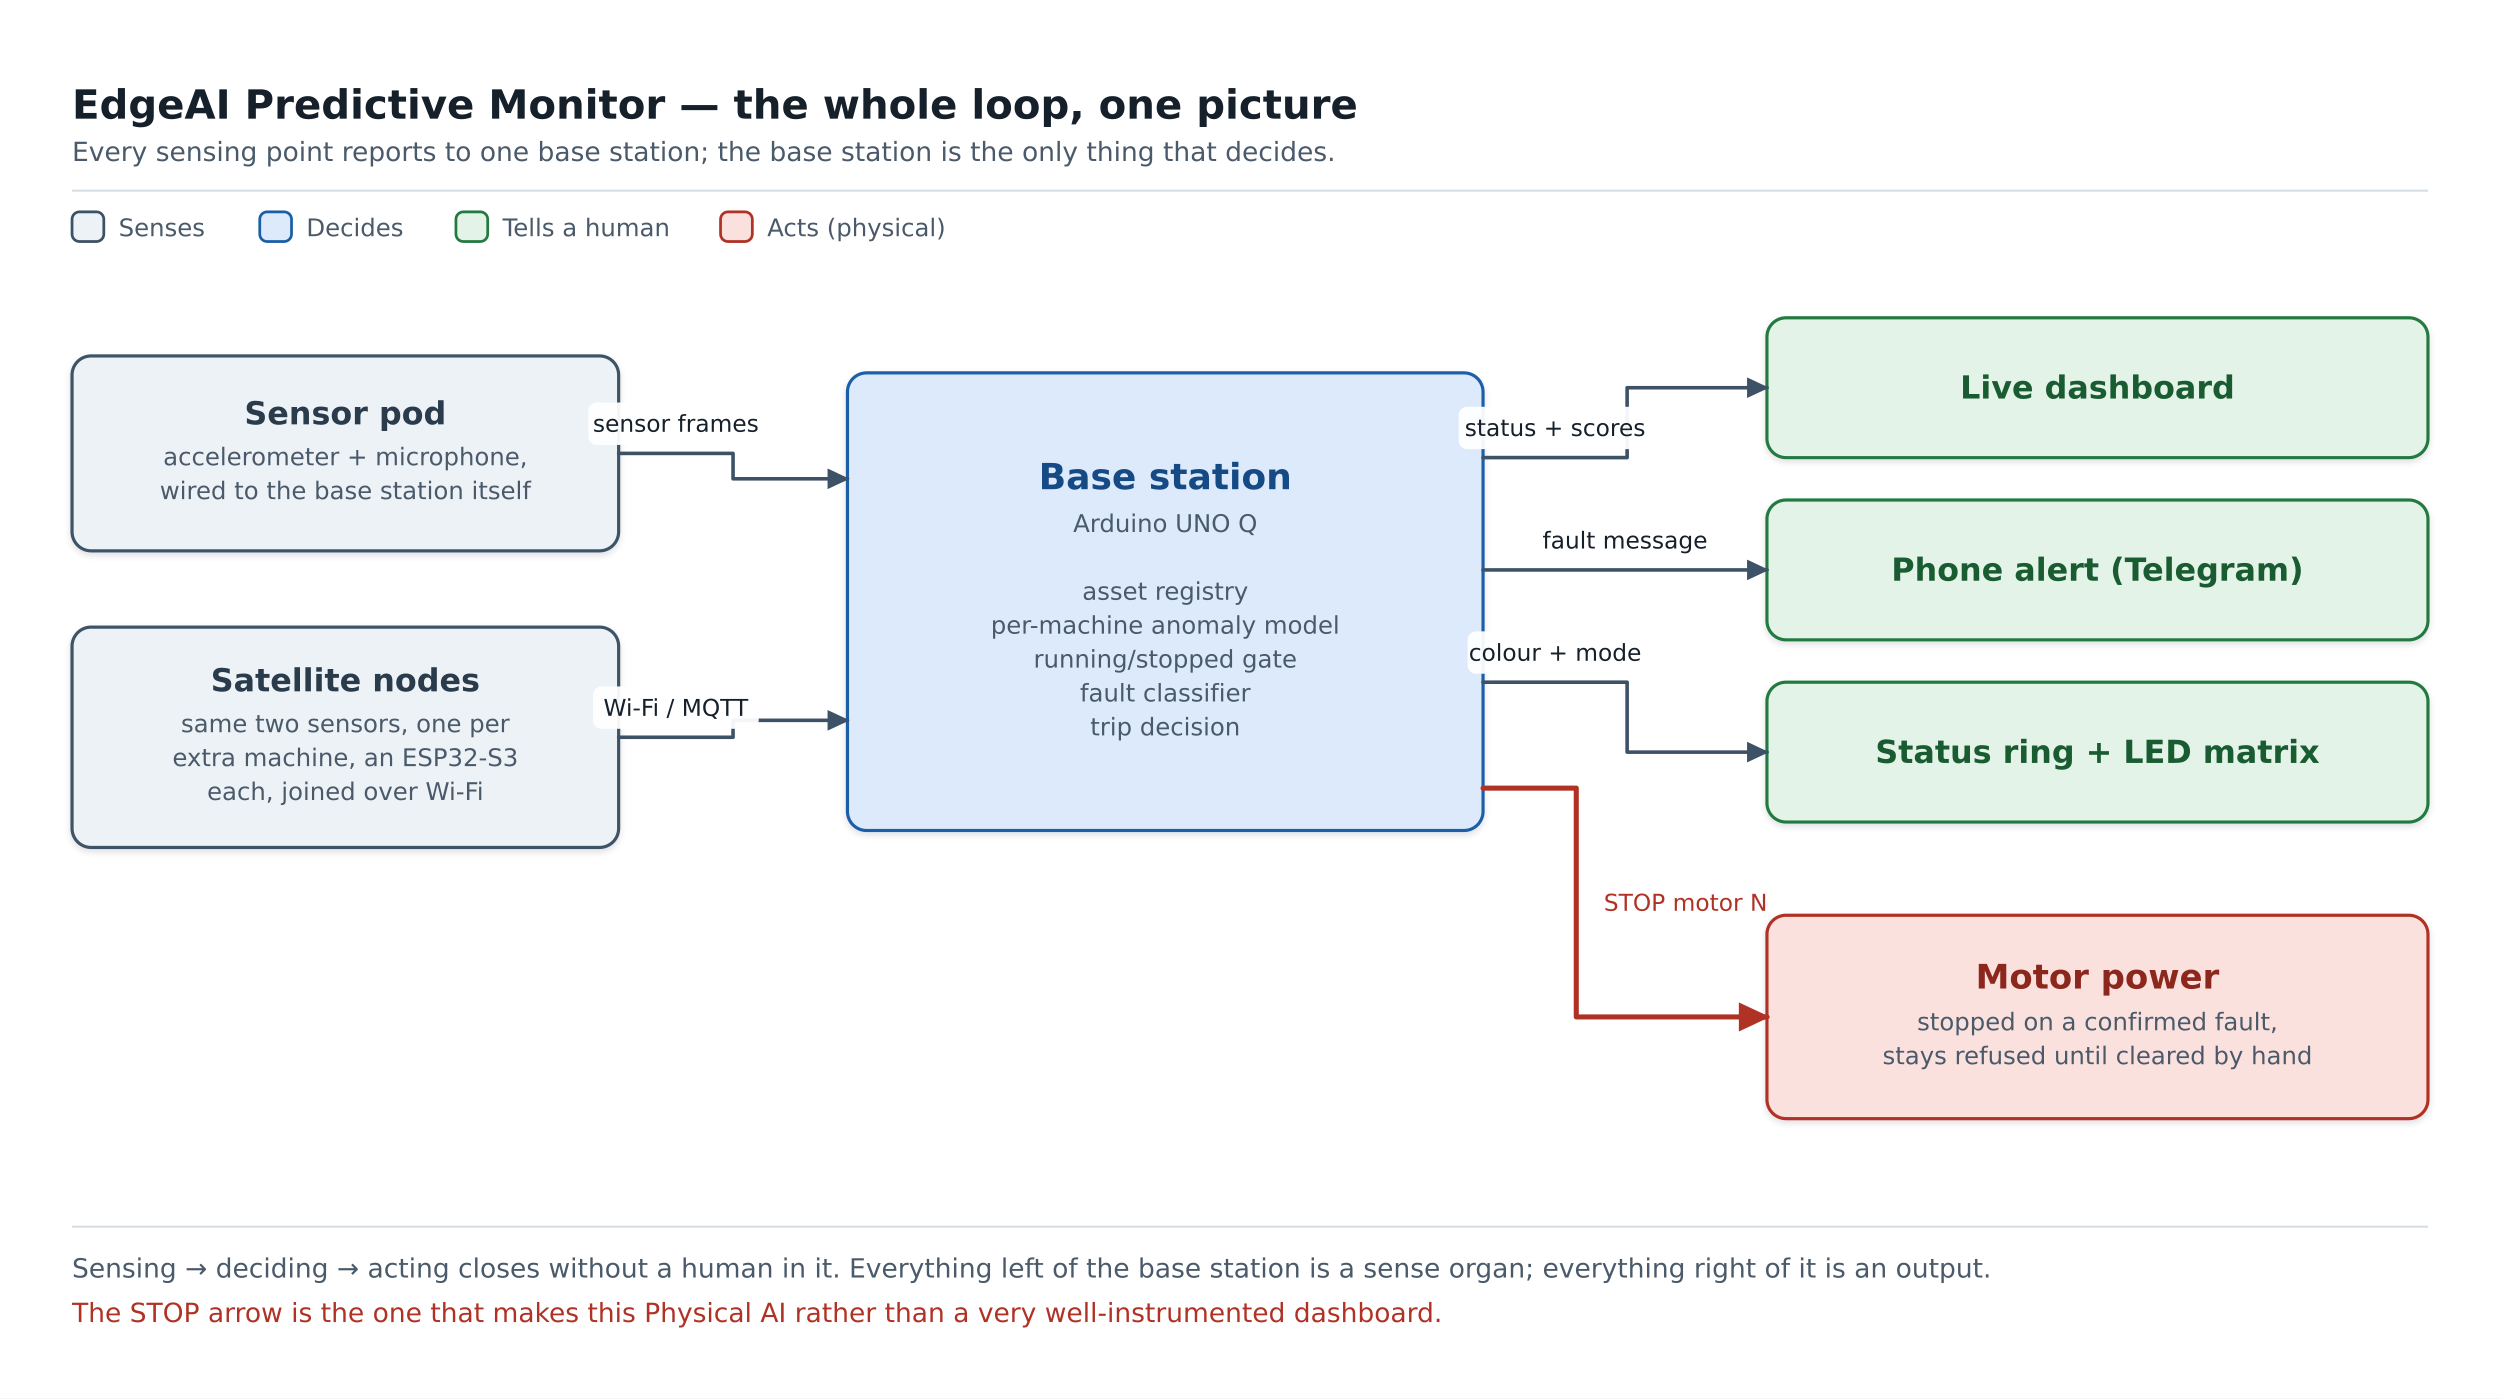
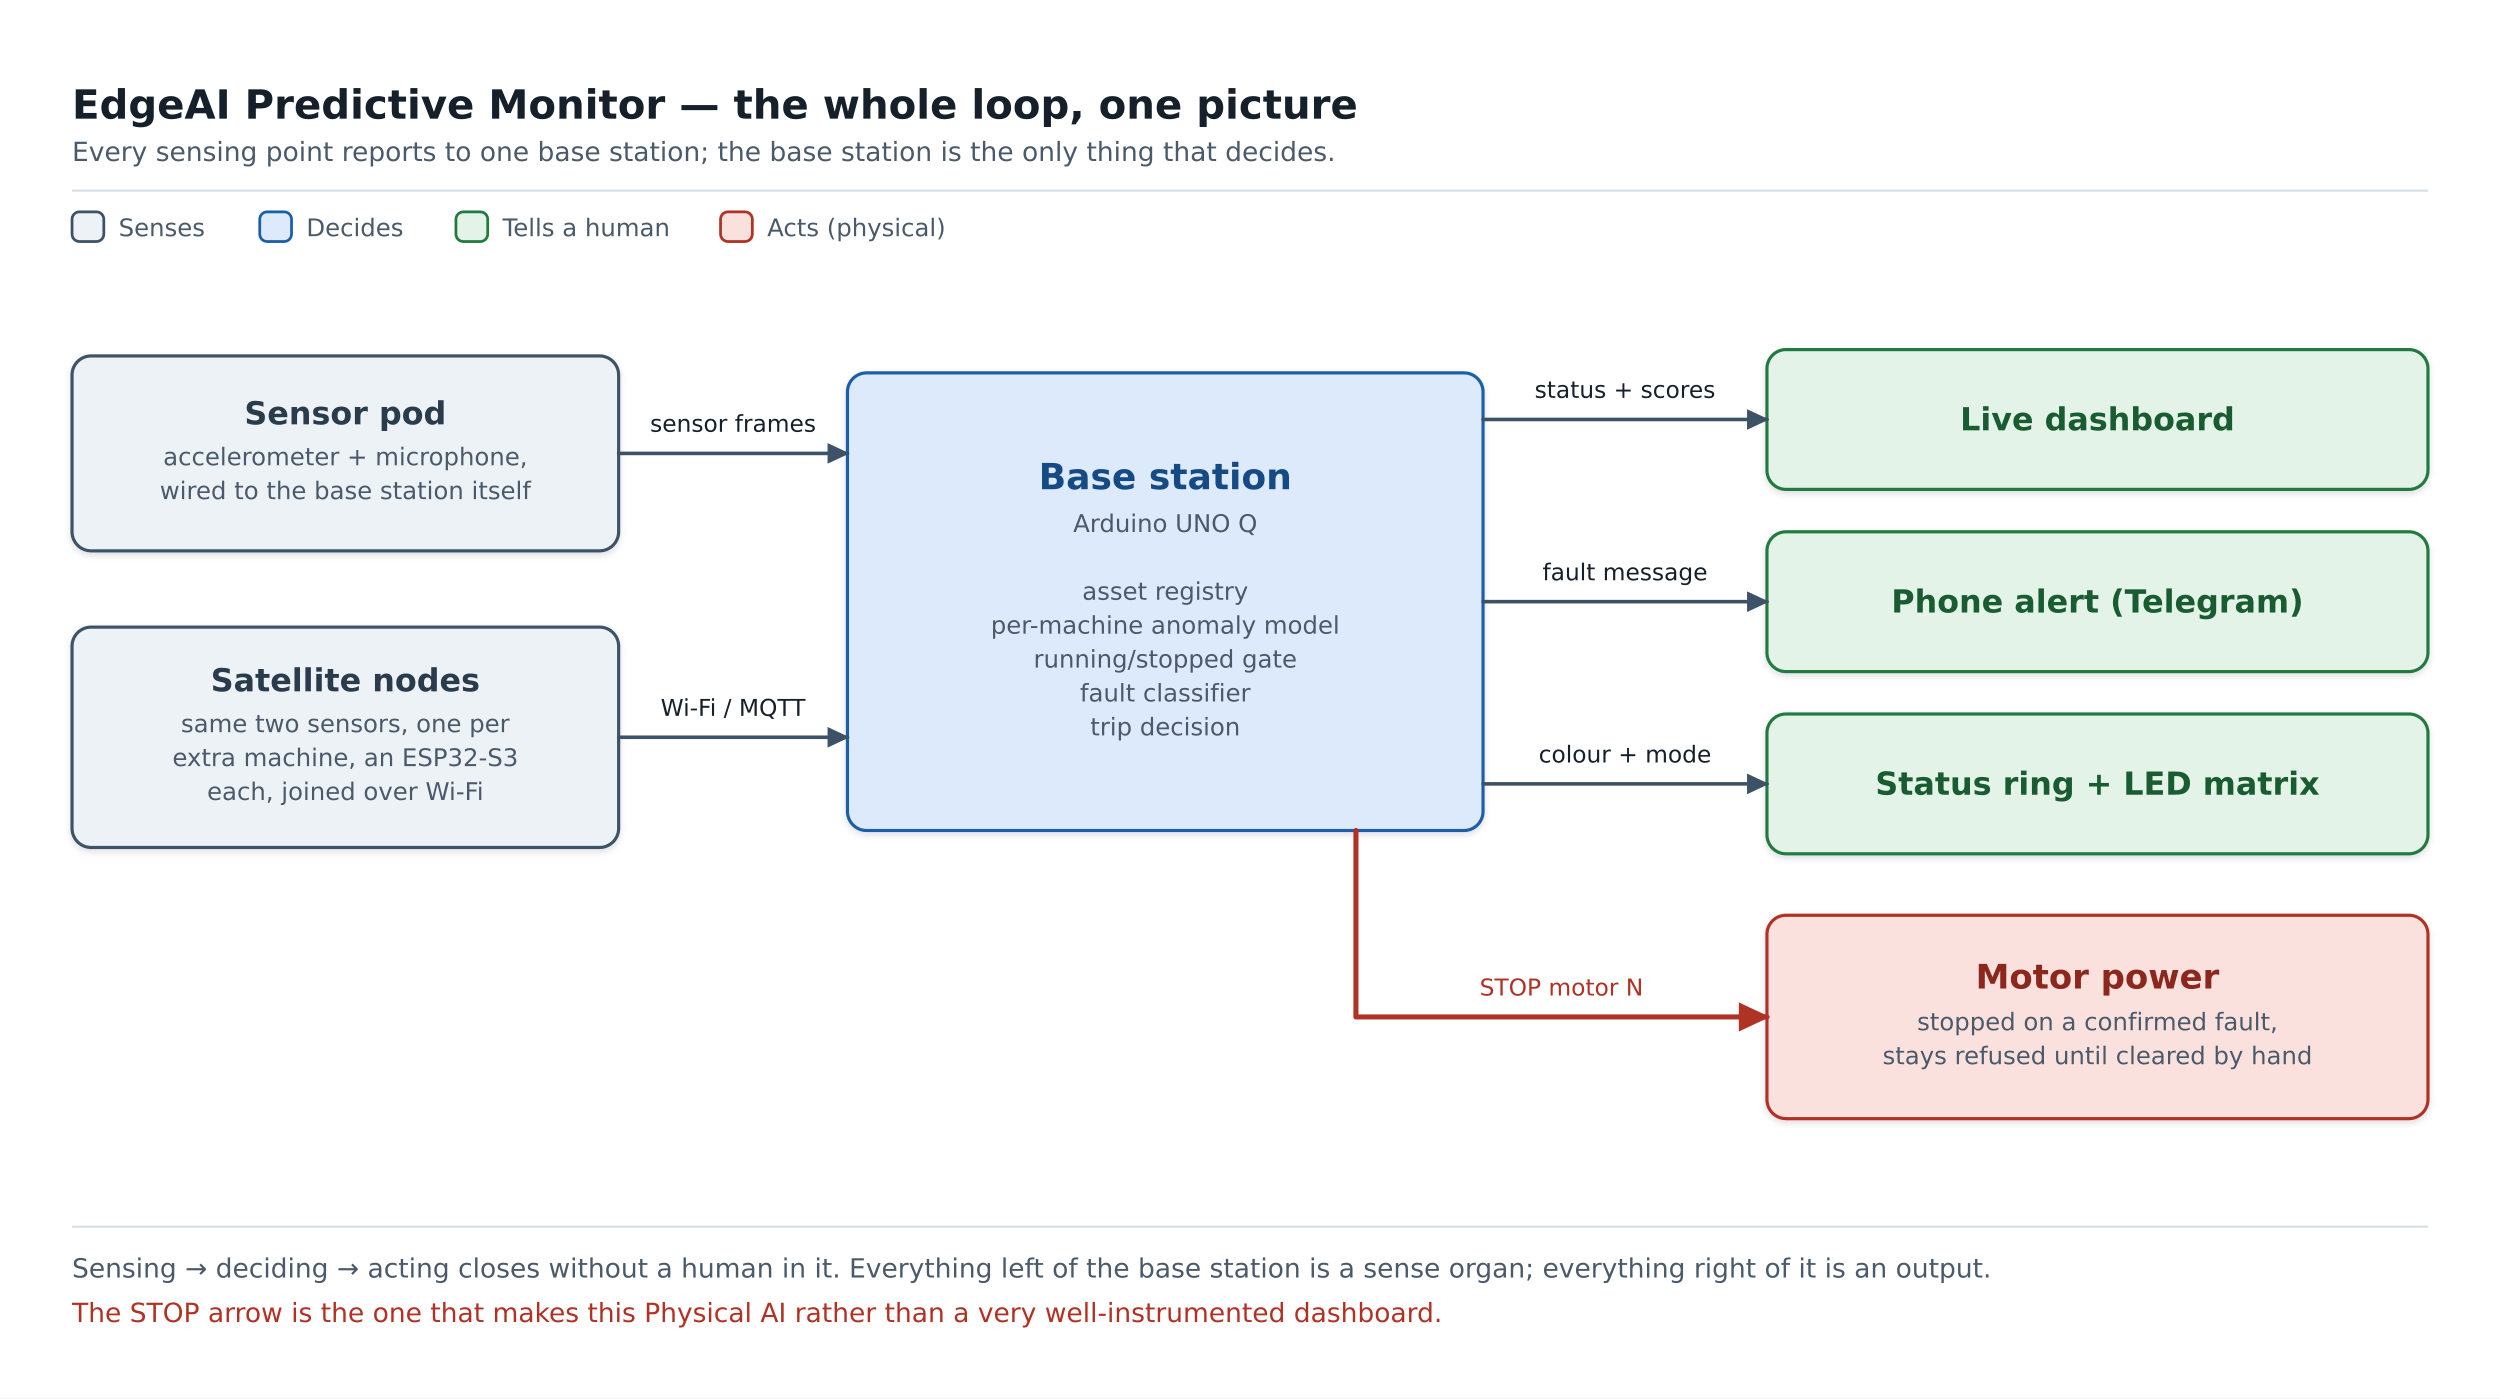
<svg xmlns="http://www.w3.org/2000/svg" width="1180" height="660" viewBox="0 0 1180 660">
  <defs>
    <marker id="arrow" viewBox="0 0 10 10" refX="8.5" refY="5" markerWidth="6.5" markerHeight="6.5" orient="auto-start-reverse">
      <path d="M0,0.6 L9.4,5 L0,9.4 z" fill="#3D5266" />
    </marker>
    <marker id="arrowAct" viewBox="0 0 10 10" refX="8.5" refY="5" markerWidth="6.5" markerHeight="6.5" orient="auto-start-reverse">
      <path d="M0,0.6 L9.4,5 L0,9.4 z" fill="#B03225" />
    </marker>
    <marker id="arrowSoft" viewBox="0 0 10 10" refX="8.5" refY="5" markerWidth="6.5" markerHeight="6.5" orient="auto-start-reverse">
      <path d="M0,0.6 L9.4,5 L0,9.4 z" fill="#8C9AA8" />
    </marker>
    <marker id="arrowTell" viewBox="0 0 10 10" refX="8.5" refY="5" markerWidth="6.5" markerHeight="6.5" orient="auto-start-reverse">
      <path d="M0,0.6 L9.4,5 L0,9.4 z" fill="#237A41" />
    </marker>
    <filter id="softshadow" x="-12%" y="-12%" width="130%" height="140%">
      <feDropShadow dx="0" dy="1.4" stdDeviation="1.6" flood-color="#16202B" flood-opacity="0.13" />
    </filter>
  </defs>
  <rect x="0" y="0" width="1180" height="660" fill="#FFFFFF" />
  <rect x="34.0" y="168.0" width="258.0" height="92.0" rx="9" fill="#EDF2F7" stroke="#3D5266" stroke-width="1.5" filter="url(#softshadow)" />
  <text x="163.0" y="200.3" font-family="DejaVu Sans, Helvetica, Arial, sans-serif" font-size="15" font-weight="bold" font-style="normal" text-anchor="middle" fill="#2A3B4C">Sensor pod</text>
  <text x="163.0" y="219.6" font-family="DejaVu Sans, Helvetica, Arial, sans-serif" font-size="11.5" font-weight="normal" font-style="normal" text-anchor="middle" fill="#4A5A6A">accelerometer + microphone,</text>
  <text x="163.0" y="235.6" font-family="DejaVu Sans, Helvetica, Arial, sans-serif" font-size="11.5" font-weight="normal" font-style="normal" text-anchor="middle" fill="#4A5A6A">wired to the base station itself</text>
  <rect x="34.0" y="296.0" width="258.0" height="104.0" rx="9" fill="#EDF2F7" stroke="#3D5266" stroke-width="1.5" filter="url(#softshadow)" />
  <text x="163.0" y="326.3" font-family="DejaVu Sans, Helvetica, Arial, sans-serif" font-size="15" font-weight="bold" font-style="normal" text-anchor="middle" fill="#2A3B4C">Satellite nodes</text>
  <text x="163.0" y="345.6" font-family="DejaVu Sans, Helvetica, Arial, sans-serif" font-size="11.5" font-weight="normal" font-style="normal" text-anchor="middle" fill="#4A5A6A">same two sensors, one per</text>
  <text x="163.0" y="361.6" font-family="DejaVu Sans, Helvetica, Arial, sans-serif" font-size="11.5" font-weight="normal" font-style="normal" text-anchor="middle" fill="#4A5A6A">extra machine, an ESP32-S3</text>
  <text x="163.0" y="377.6" font-family="DejaVu Sans, Helvetica, Arial, sans-serif" font-size="11.5" font-weight="normal" font-style="normal" text-anchor="middle" fill="#4A5A6A">each, joined over Wi-Fi</text>
  <rect x="400.0" y="176.0" width="300.0" height="216.0" rx="9" fill="#DCEAFB" stroke="#1B5FA8" stroke-width="1.5" filter="url(#softshadow)" />
  <text x="550.0" y="230.9" font-family="DejaVu Sans, Helvetica, Arial, sans-serif" font-size="17" font-weight="bold" font-style="normal" text-anchor="middle" fill="#154A85">Base station</text>
  <text x="550.0" y="251.1" font-family="DejaVu Sans, Helvetica, Arial, sans-serif" font-size="11.5" font-weight="normal" font-style="normal" text-anchor="middle" fill="#4A5A6A">Arduino UNO Q</text>
  <text x="550.0" y="267.1" font-family="DejaVu Sans, Helvetica, Arial, sans-serif" font-size="11.5" font-weight="normal" font-style="normal" text-anchor="middle" fill="#4A5A6A" />
  <text x="550.0" y="283.1" font-family="DejaVu Sans, Helvetica, Arial, sans-serif" font-size="11.5" font-weight="normal" font-style="normal" text-anchor="middle" fill="#4A5A6A">asset registry</text>
  <text x="550.0" y="299.1" font-family="DejaVu Sans, Helvetica, Arial, sans-serif" font-size="11.5" font-weight="normal" font-style="normal" text-anchor="middle" fill="#4A5A6A">per-machine anomaly model</text>
  <text x="550.0" y="315.1" font-family="DejaVu Sans, Helvetica, Arial, sans-serif" font-size="11.5" font-weight="normal" font-style="normal" text-anchor="middle" fill="#4A5A6A">running/stopped gate</text>
  <text x="550.0" y="331.1" font-family="DejaVu Sans, Helvetica, Arial, sans-serif" font-size="11.5" font-weight="normal" font-style="normal" text-anchor="middle" fill="#4A5A6A">fault classifier</text>
  <text x="550.0" y="347.1" font-family="DejaVu Sans, Helvetica, Arial, sans-serif" font-size="11.5" font-weight="normal" font-style="normal" text-anchor="middle" fill="#4A5A6A">trip decision</text>
-   <rect x="834.0" y="150.0" width="312.0" height="66.0" rx="9" fill="#E4F3E8" stroke="#237A41" stroke-width="1.5" filter="url(#softshadow)" />
-   <text x="990.0" y="188.1" font-family="DejaVu Sans, Helvetica, Arial, sans-serif" font-size="15" font-weight="bold" font-style="normal" text-anchor="middle" fill="#1A5C31">Live dashboard</text>
-   <rect x="834.0" y="236.0" width="312.0" height="66.0" rx="9" fill="#E4F3E8" stroke="#237A41" stroke-width="1.5" filter="url(#softshadow)" />
-   <text x="990.0" y="274.1" font-family="DejaVu Sans, Helvetica, Arial, sans-serif" font-size="15" font-weight="bold" font-style="normal" text-anchor="middle" fill="#1A5C31">Phone alert (Telegram)</text>
-   <rect x="834.0" y="322.0" width="312.0" height="66.0" rx="9" fill="#E4F3E8" stroke="#237A41" stroke-width="1.5" filter="url(#softshadow)" />
-   <text x="990.0" y="360.1" font-family="DejaVu Sans, Helvetica, Arial, sans-serif" font-size="15" font-weight="bold" font-style="normal" text-anchor="middle" fill="#1A5C31">Status ring + LED matrix</text>
+   <rect x="834.0" y="165.0" width="312.0" height="66.0" rx="9" fill="#E4F3E8" stroke="#237A41" stroke-width="1.5" filter="url(#softshadow)" />
+   <text x="990.0" y="203.1" font-family="DejaVu Sans, Helvetica, Arial, sans-serif" font-size="15" font-weight="bold" font-style="normal" text-anchor="middle" fill="#1A5C31">Live dashboard</text>
+   <rect x="834.0" y="251.0" width="312.0" height="66.0" rx="9" fill="#E4F3E8" stroke="#237A41" stroke-width="1.5" filter="url(#softshadow)" />
+   <text x="990.0" y="289.1" font-family="DejaVu Sans, Helvetica, Arial, sans-serif" font-size="15" font-weight="bold" font-style="normal" text-anchor="middle" fill="#1A5C31">Phone alert (Telegram)</text>
+   <rect x="834.0" y="337.0" width="312.0" height="66.0" rx="9" fill="#E4F3E8" stroke="#237A41" stroke-width="1.5" filter="url(#softshadow)" />
+   <text x="990.0" y="375.1" font-family="DejaVu Sans, Helvetica, Arial, sans-serif" font-size="15" font-weight="bold" font-style="normal" text-anchor="middle" fill="#1A5C31">Status ring + LED matrix</text>
  <rect x="834.0" y="432.0" width="312.0" height="96.0" rx="9" fill="#FBE1DE" stroke="#B03225" stroke-width="1.5" filter="url(#softshadow)" />
  <text x="990.0" y="466.6" font-family="DejaVu Sans, Helvetica, Arial, sans-serif" font-size="16" font-weight="bold" font-style="normal" text-anchor="middle" fill="#8C271D">Motor power</text>
  <text x="990.0" y="486.3" font-family="DejaVu Sans, Helvetica, Arial, sans-serif" font-size="11.5" font-weight="normal" font-style="normal" text-anchor="middle" fill="#4A5A6A">stopped on a confirmed fault,</text>
  <text x="990.0" y="502.3" font-family="DejaVu Sans, Helvetica, Arial, sans-serif" font-size="11.5" font-weight="normal" font-style="normal" text-anchor="middle" fill="#4A5A6A">stays refused until cleared by hand</text>
-   <path d="M292.0,214.0 L346.0,214.0 L346.0,226.0 L400.0,226.0" fill="none" stroke="#3D5266" stroke-width="1.7" stroke-linejoin="round" stroke-linecap="round" marker-end="url(#arrow)" />
-   <rect x="277.7" y="190.0" width="82.7" height="20.0" rx="4" fill="#FFFFFF" opacity="0.94" />
-   <text x="319.0" y="203.8" font-family="DejaVu Sans, Helvetica, Arial, sans-serif" font-size="11" font-weight="normal" font-style="normal" text-anchor="middle" fill="#16202B">sensor frames</text>
-   <path d="M292.0,348.0 L346.0,348.0 L346.0,340.0 L400.0,340.0" fill="none" stroke="#3D5266" stroke-width="1.7" stroke-linejoin="round" stroke-linecap="round" marker-end="url(#arrow)" />
-   <rect x="279.9" y="324.0" width="78.2" height="20.0" rx="4" fill="#FFFFFF" opacity="0.94" />
-   <text x="319.0" y="337.9" font-family="DejaVu Sans, Helvetica, Arial, sans-serif" font-size="11" font-weight="normal" font-style="normal" text-anchor="middle" fill="#16202B">Wi-Fi / MQTT</text>
-   <path d="M700.0,216.0 L768.0,216.0 L768.0,183.0 L834.0,183.0" fill="none" stroke="#3D5266" stroke-width="1.7" stroke-linejoin="round" stroke-linecap="round" marker-end="url(#arrow)" />
-   <rect x="688.5" y="192.0" width="90.9" height="20.0" rx="4" fill="#FFFFFF" opacity="0.94" />
-   <text x="734.0" y="205.8" font-family="DejaVu Sans, Helvetica, Arial, sans-serif" font-size="11" font-weight="normal" font-style="normal" text-anchor="middle" fill="#16202B">status + scores</text>
-   <path d="M700.0,269.0 L834.0,269.0" fill="none" stroke="#3D5266" stroke-width="1.7" stroke-linejoin="round" stroke-linecap="round" marker-end="url(#arrow)" />
-   <rect x="725.7" y="245.0" width="82.7" height="20.0" rx="4" fill="#FFFFFF" opacity="0.94" />
-   <text x="767.0" y="258.9" font-family="DejaVu Sans, Helvetica, Arial, sans-serif" font-size="11" font-weight="normal" font-style="normal" text-anchor="middle" fill="#16202B">fault message</text>
-   <path d="M700.0,322.0 L768.0,322.0 L768.0,355.0 L834.0,355.0" fill="none" stroke="#3D5266" stroke-width="1.7" stroke-linejoin="round" stroke-linecap="round" marker-end="url(#arrow)" />
-   <rect x="692.7" y="298.0" width="82.7" height="20.0" rx="4" fill="#FFFFFF" opacity="0.94" />
-   <text x="734.0" y="311.9" font-family="DejaVu Sans, Helvetica, Arial, sans-serif" font-size="11" font-weight="normal" font-style="normal" text-anchor="middle" fill="#16202B">colour + mode</text>
-   <path d="M700.0,372.0 L744.0,372.0 L744.0,480.0 L834.0,480.0" fill="none" stroke="#B03225" stroke-width="2.4" stroke-linejoin="round" stroke-linecap="round" marker-end="url(#arrowAct)" />
-   <rect x="751.0" y="416.0" width="80.5" height="20.0" rx="4" fill="#FFFFFF" opacity="0.94" />
-   <text x="757.0" y="429.9" font-family="DejaVu Sans, Helvetica, Arial, sans-serif" font-size="11" font-weight="normal" font-style="normal" text-anchor="start" fill="#B03225">STOP  motor N</text>
+   <path d="M292.0,214.0 L400.0,214.0" fill="none" stroke="#3D5266" stroke-width="1.7" stroke-linejoin="round" stroke-linecap="round" marker-end="url(#arrow)" />
+   <rect x="304.7" y="190.0" width="82.7" height="20.0" rx="4" fill="#FFFFFF" opacity="0.94" />
+   <text x="346.0" y="203.8" font-family="DejaVu Sans, Helvetica, Arial, sans-serif" font-size="11" font-weight="normal" font-style="normal" text-anchor="middle" fill="#16202B">sensor frames</text>
+   <path d="M292.0,348.0 L400.0,348.0" fill="none" stroke="#3D5266" stroke-width="1.7" stroke-linejoin="round" stroke-linecap="round" marker-end="url(#arrow)" />
+   <rect x="306.9" y="324.0" width="78.2" height="20.0" rx="4" fill="#FFFFFF" opacity="0.94" />
+   <text x="346.0" y="337.9" font-family="DejaVu Sans, Helvetica, Arial, sans-serif" font-size="11" font-weight="normal" font-style="normal" text-anchor="middle" fill="#16202B">Wi-Fi / MQTT</text>
+   <path d="M700.0,198.0 L834.0,198.0" fill="none" stroke="#3D5266" stroke-width="1.7" stroke-linejoin="round" stroke-linecap="round" marker-end="url(#arrow)" />
+   <rect x="721.5" y="174.0" width="90.9" height="20.0" rx="4" fill="#FFFFFF" opacity="0.94" />
+   <text x="767.0" y="187.8" font-family="DejaVu Sans, Helvetica, Arial, sans-serif" font-size="11" font-weight="normal" font-style="normal" text-anchor="middle" fill="#16202B">status + scores</text>
+   <path d="M700.0,284.0 L834.0,284.0" fill="none" stroke="#3D5266" stroke-width="1.7" stroke-linejoin="round" stroke-linecap="round" marker-end="url(#arrow)" />
+   <rect x="725.7" y="260.0" width="82.7" height="20.0" rx="4" fill="#FFFFFF" opacity="0.94" />
+   <text x="767.0" y="273.9" font-family="DejaVu Sans, Helvetica, Arial, sans-serif" font-size="11" font-weight="normal" font-style="normal" text-anchor="middle" fill="#16202B">fault message</text>
+   <path d="M700.0,370.0 L834.0,370.0" fill="none" stroke="#3D5266" stroke-width="1.7" stroke-linejoin="round" stroke-linecap="round" marker-end="url(#arrow)" />
+   <rect x="725.7" y="346.0" width="82.7" height="20.0" rx="4" fill="#FFFFFF" opacity="0.94" />
+   <text x="767.0" y="359.9" font-family="DejaVu Sans, Helvetica, Arial, sans-serif" font-size="11" font-weight="normal" font-style="normal" text-anchor="middle" fill="#16202B">colour + mode</text>
+   <path d="M640.0,392.0 L640.0,480.0 L834.0,480.0" fill="none" stroke="#B03225" stroke-width="2.4" stroke-linejoin="round" stroke-linecap="round" marker-end="url(#arrowAct)" />
+   <rect x="696.8" y="456.0" width="80.5" height="20.0" rx="4" fill="#FFFFFF" opacity="0.94" />
+   <text x="737.0" y="469.9" font-family="DejaVu Sans, Helvetica, Arial, sans-serif" font-size="11" font-weight="normal" font-style="normal" text-anchor="middle" fill="#B03225">STOP  motor N</text>
  <line x1="34.0" y1="90.0" x2="1146.0" y2="90.0" stroke="#D6DEE6" stroke-width="1" />
  <rect x="34.0" y="100.0" width="15" height="14" rx="3.5" fill="#EDF2F7" stroke="#3D5266" stroke-width="1.3" />
  <text x="56.0" y="111.5" font-family="DejaVu Sans, Helvetica, Arial, sans-serif" font-size="11.5" font-weight="normal" font-style="normal" text-anchor="start" fill="#4A5A6A">Senses</text>
  <rect x="122.6" y="100.0" width="15" height="14" rx="3.5" fill="#DCEAFB" stroke="#1B5FA8" stroke-width="1.3" />
  <text x="144.6" y="111.5" font-family="DejaVu Sans, Helvetica, Arial, sans-serif" font-size="11.5" font-weight="normal" font-style="normal" text-anchor="start" fill="#4A5A6A">Decides</text>
  <rect x="215.2" y="100.0" width="15" height="14" rx="3.5" fill="#E4F3E8" stroke="#237A41" stroke-width="1.3" />
  <text x="237.2" y="111.5" font-family="DejaVu Sans, Helvetica, Arial, sans-serif" font-size="11.5" font-weight="normal" font-style="normal" text-anchor="start" fill="#4A5A6A">Tells a human</text>
  <rect x="340.1" y="100.0" width="15" height="14" rx="3.5" fill="#FBE1DE" stroke="#B03225" stroke-width="1.3" />
  <text x="362.1" y="111.5" font-family="DejaVu Sans, Helvetica, Arial, sans-serif" font-size="11.5" font-weight="normal" font-style="normal" text-anchor="start" fill="#4A5A6A">Acts (physical)</text>
  <text x="34.0" y="56.0" font-family="DejaVu Sans, Helvetica, Arial, sans-serif" font-size="19" font-weight="bold" font-style="normal" text-anchor="start" fill="#16202B">EdgeAI Predictive Monitor — the whole loop, one picture</text>
  <text x="34.0" y="76.0" font-family="DejaVu Sans, Helvetica, Arial, sans-serif" font-size="12.5" font-weight="normal" font-style="normal" text-anchor="start" fill="#4A5A6A">Every sensing point reports to one base station; the base station is the only thing that decides.</text>
  <line x1="34.0" y1="579.0" x2="1146.0" y2="579.0" stroke="#D6DEE6" stroke-width="1" />
  <text x="34.0" y="603.0" font-family="DejaVu Sans, Helvetica, Arial, sans-serif" font-size="12.5" font-weight="normal" font-style="normal" text-anchor="start" fill="#4A5A6A">Sensing → deciding → acting closes without a human in it. Everything left of the base station is a sense organ; everything right of it is an output.</text>
  <text x="34.0" y="624.0" font-family="DejaVu Sans, Helvetica, Arial, sans-serif" font-size="12.5" font-weight="normal" font-style="normal" text-anchor="start" fill="#B03225">The STOP arrow is the one that makes this Physical AI rather than a very well-instrumented dashboard.</text>
</svg>
